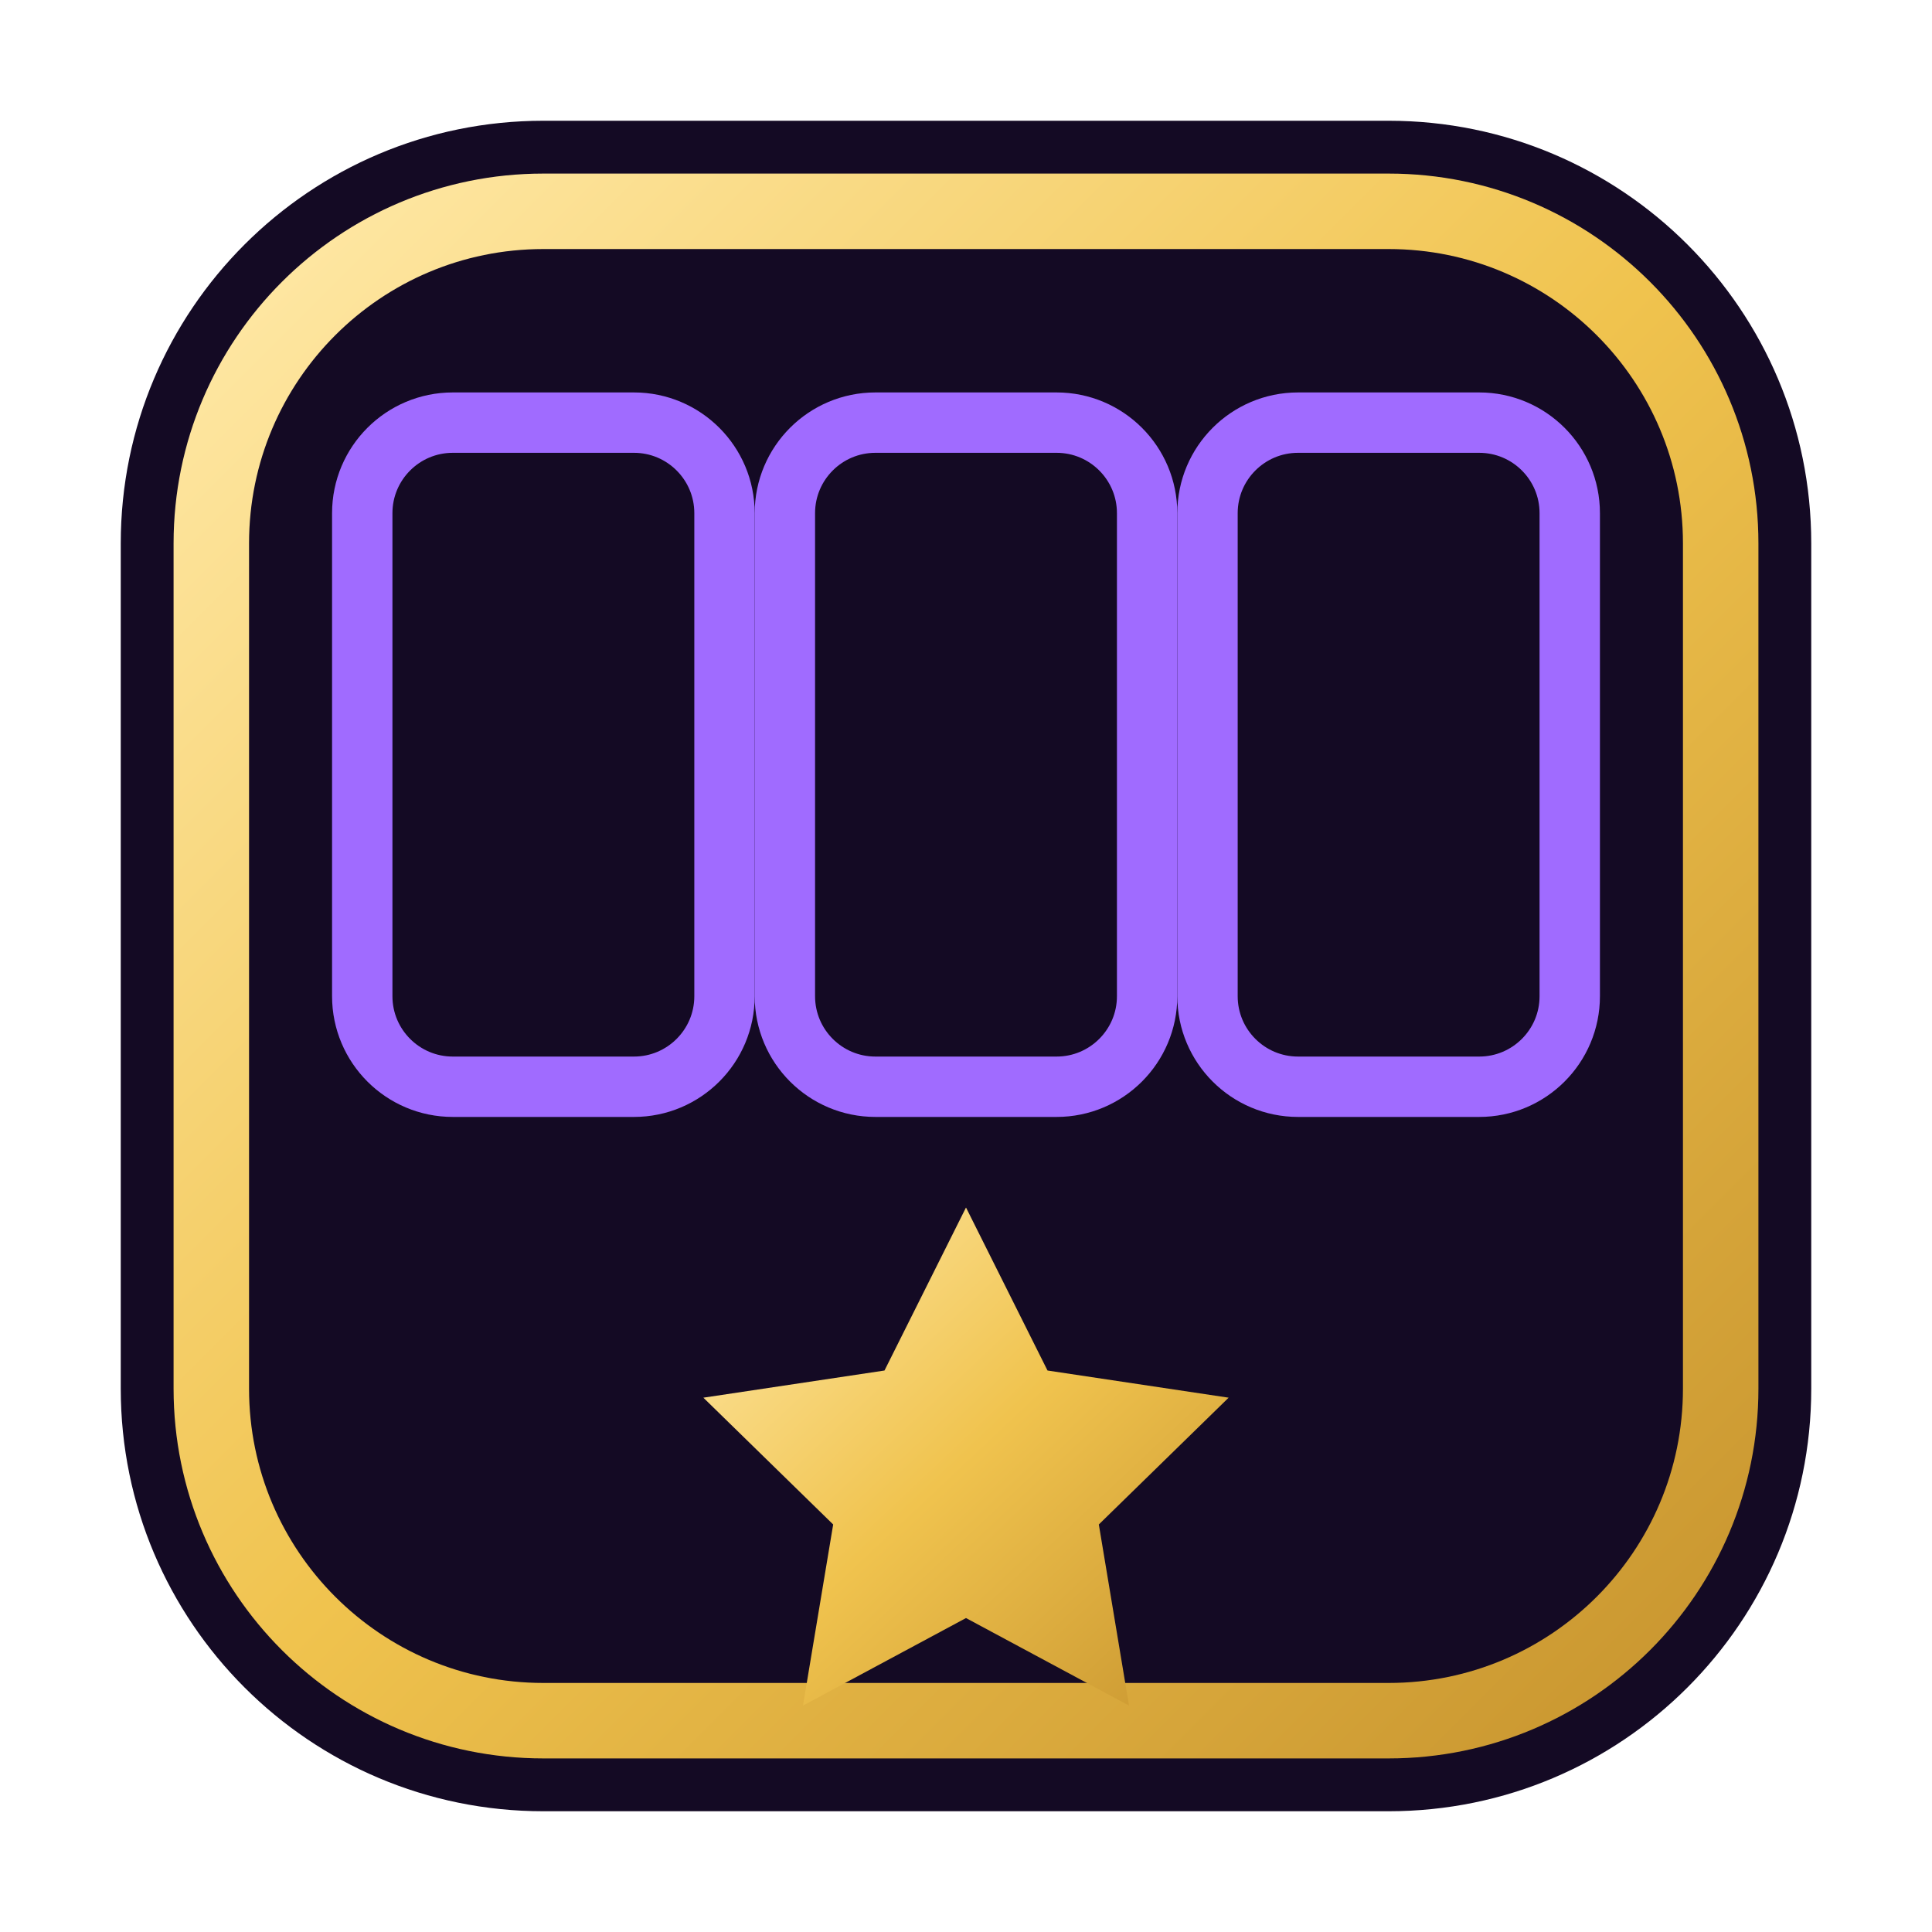
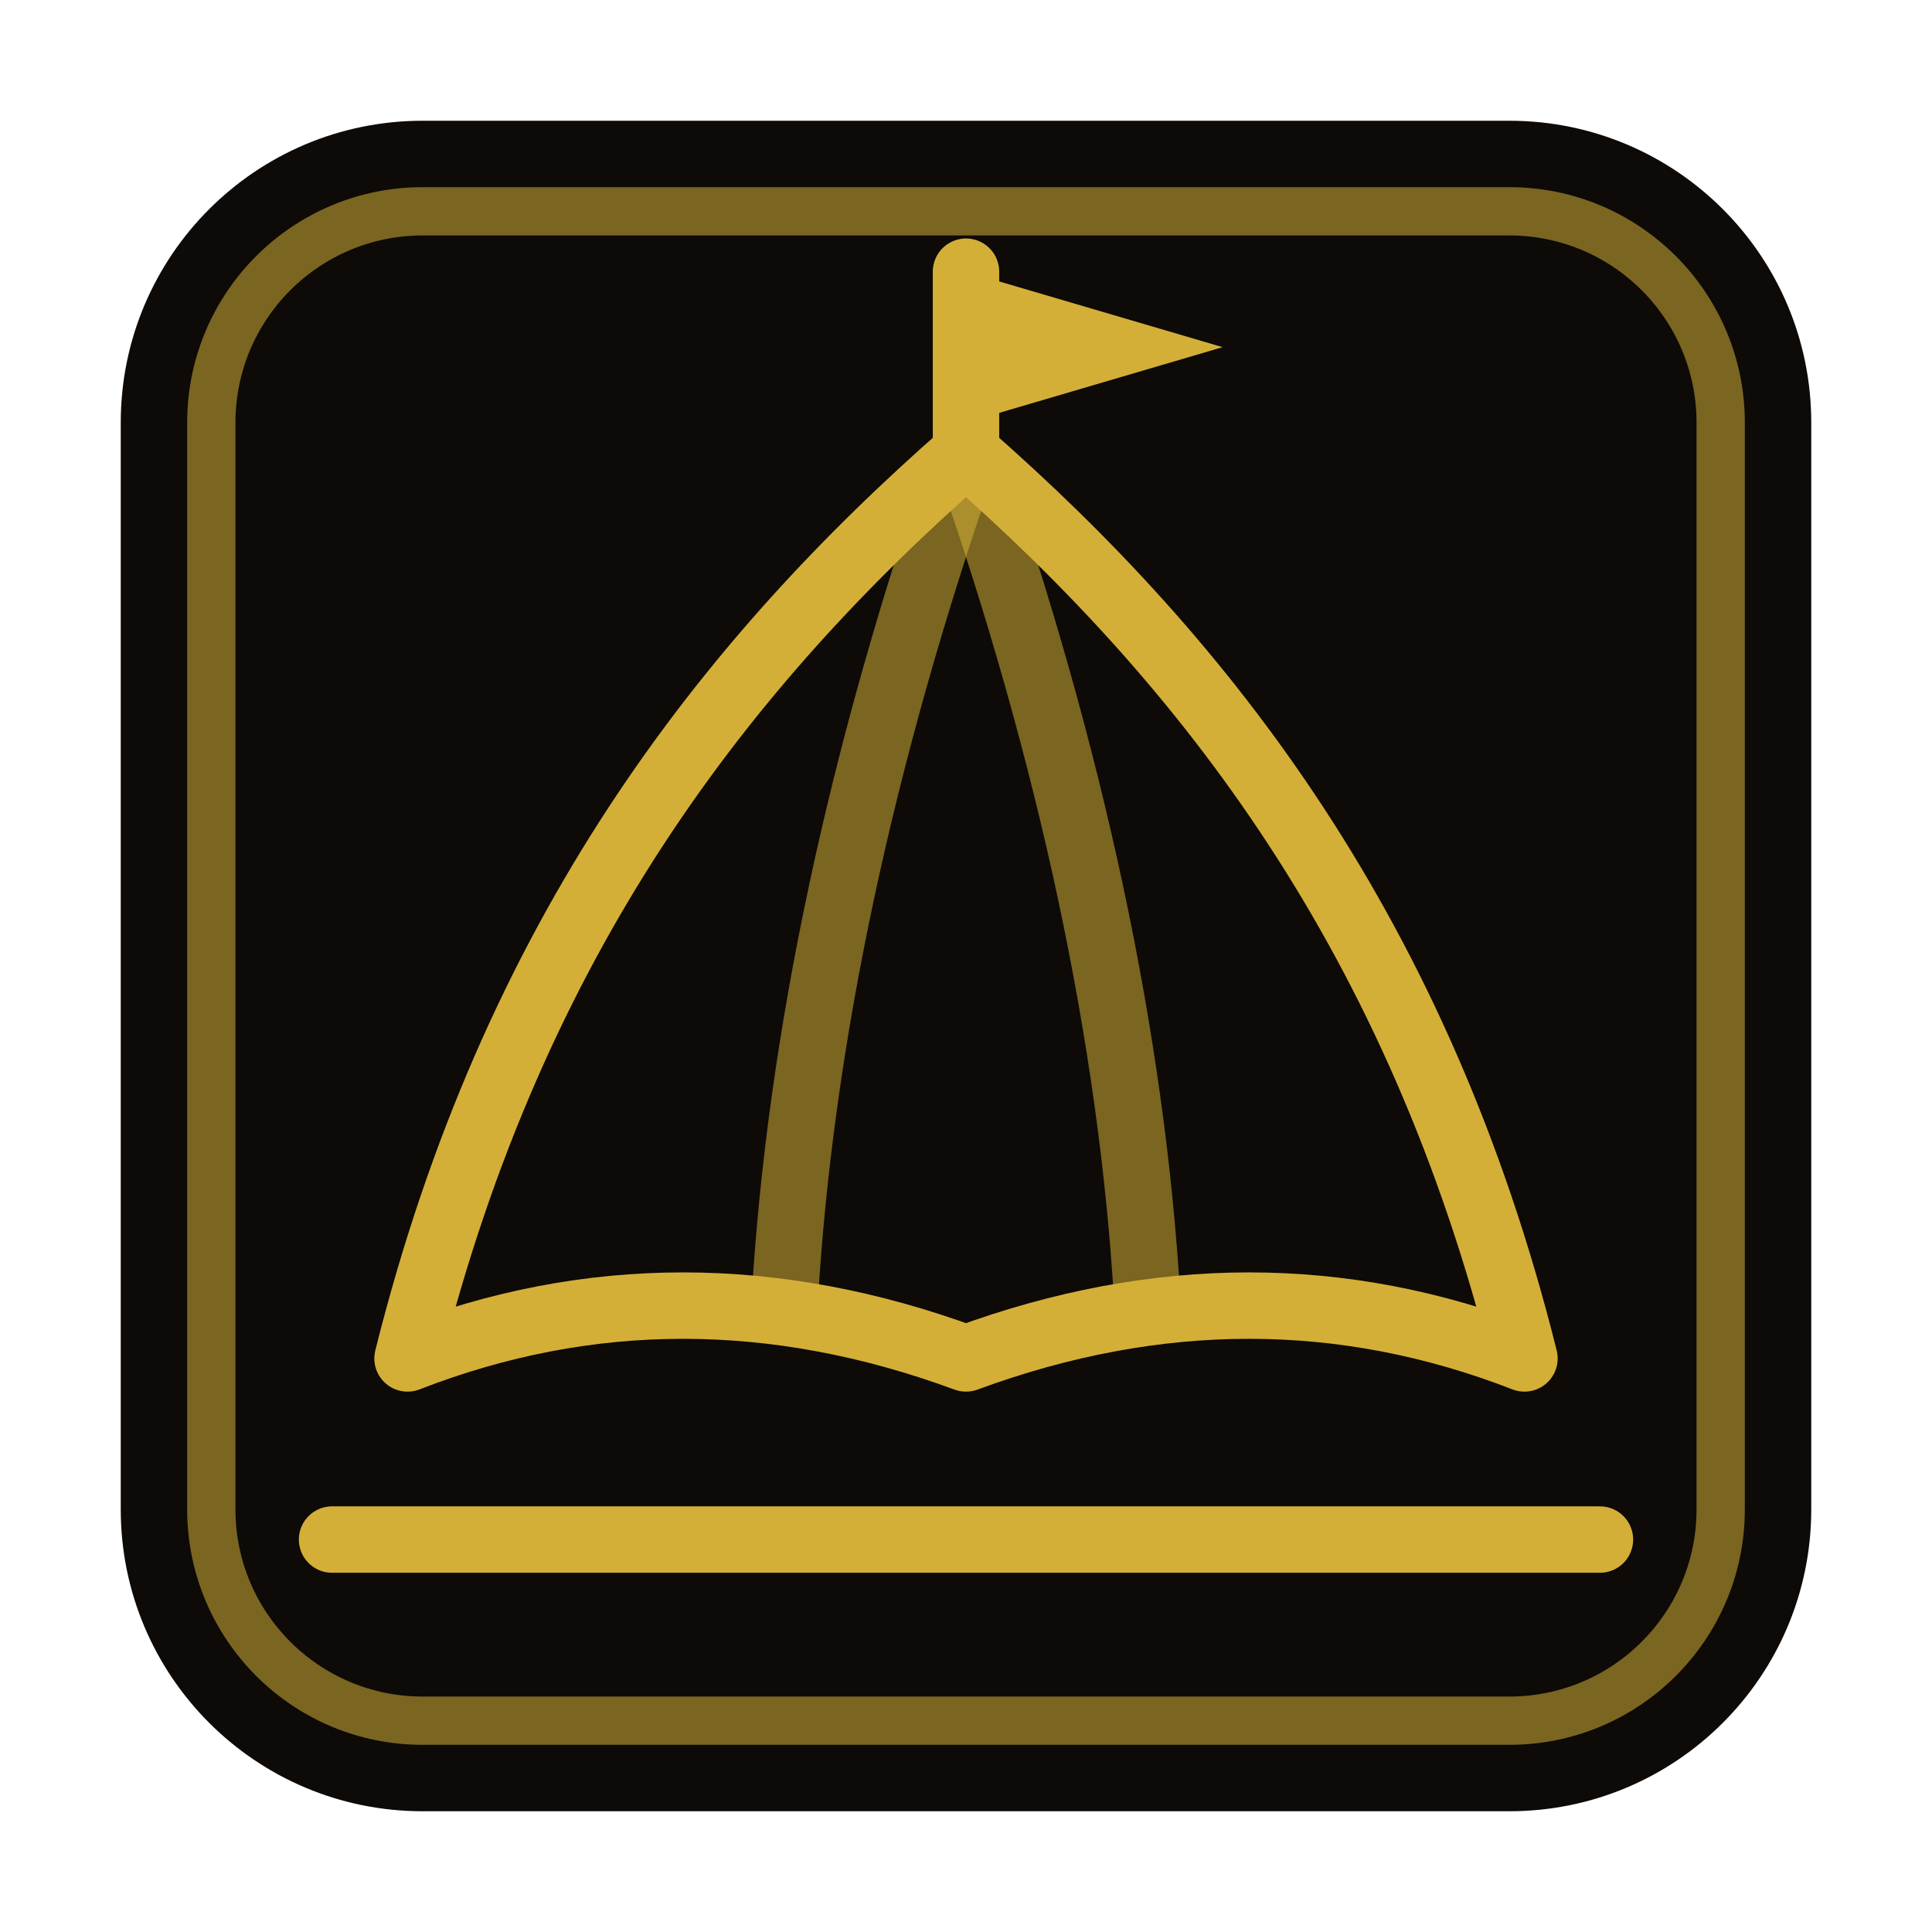
<svg xmlns="http://www.w3.org/2000/svg" viewBox="0 0 64 64">
-   <defs>
-     <linearGradient id="g" x1="0" y1="0" x2="1" y2="1">
-       <stop offset="0" stop-color="#ffe9a8" />
-       <stop offset=".5" stop-color="#f0c34e" />
-       <stop offset="1" stop-color="#c8952f" />
-     </linearGradient>
-   </defs>
-   <rect x="4" y="4" width="56" height="56" rx="14" fill="#140a24" />
-   <rect x="7" y="7" width="50" height="50" rx="11" fill="none" stroke="url(#g)" stroke-width="2.5" />
-   <rect x="12" y="14" width="12" height="22" rx="3" fill="none" stroke="#a06bff" stroke-width="2" />
-   <rect x="26" y="14" width="12" height="22" rx="3" fill="none" stroke="#a06bff" stroke-width="2" />
-   <rect x="40" y="14" width="12" height="22" rx="3" fill="none" stroke="#a06bff" stroke-width="2" />
-   <path d="M32 40l2.7 5.4 6 .9-4.3 4.2 1 6-5.4-2.9-5.4 2.9 1-6-4.3-4.2 6-.9z" fill="url(#g)" />
+   <rect x="4" y="4" width="56" height="56" rx="10" fill="#0d0a07" />
+   <rect x="7" y="7" width="50" height="50" rx="7" fill="none" stroke="#d4af37" stroke-width="1.6" opacity="0.55" />
+   <g fill="none" stroke="#d4af37" stroke-width="2.2" stroke-linecap="round" stroke-linejoin="round">
+     <path d="M32 15 C24 22 17 31 13.5 45 Q22.5 41.5 32 45 Q41.5 41.5 50.5 45 C47 31 40 22 32 15 Z" />
+     <path d="M32 15 C28.5 25 26.5 34.5 26 43" opacity="0.55" />
+     <path d="M32 15 C35.5 25 37.5 34.5 38 43" opacity="0.55" />
+     <path d="M32 15 V9" />
+   </g>
+   <path d="M32 9 L40.5 11.5 L32 14 Z" fill="#d4af37" />
+   <path d="M11 51 H53" stroke="#d4af37" stroke-width="2.2" stroke-linecap="round" />
</svg>
